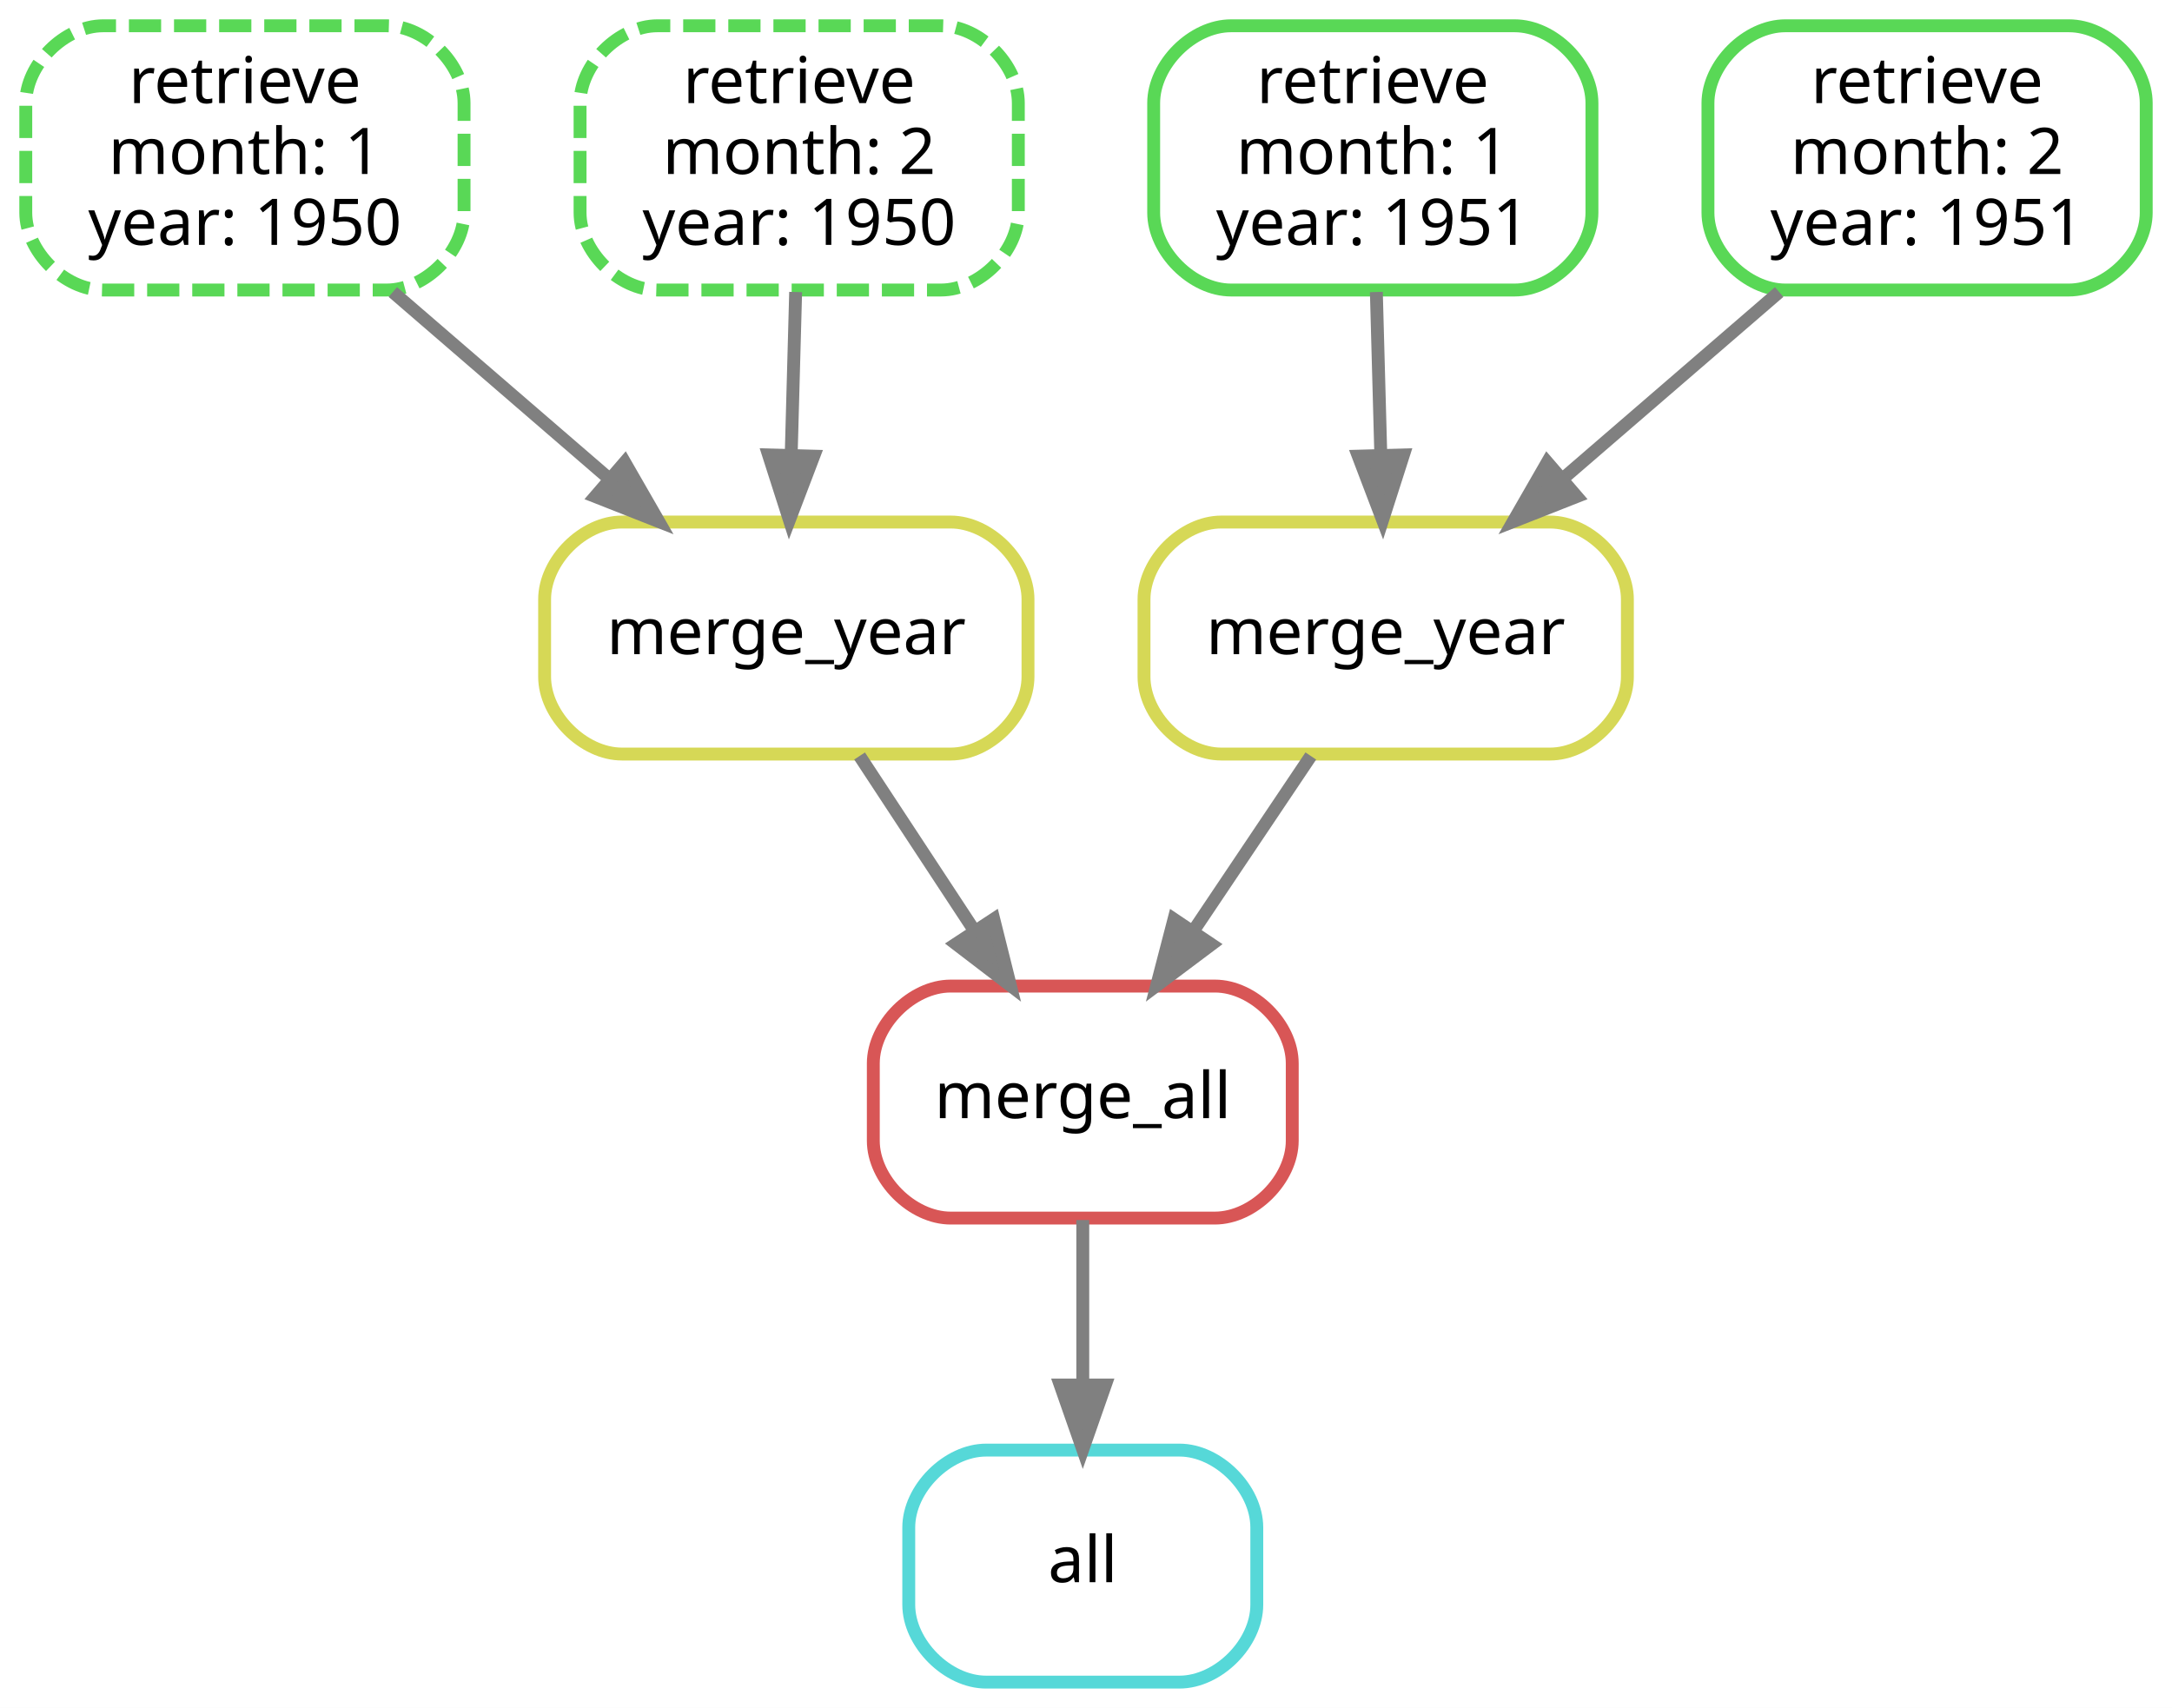
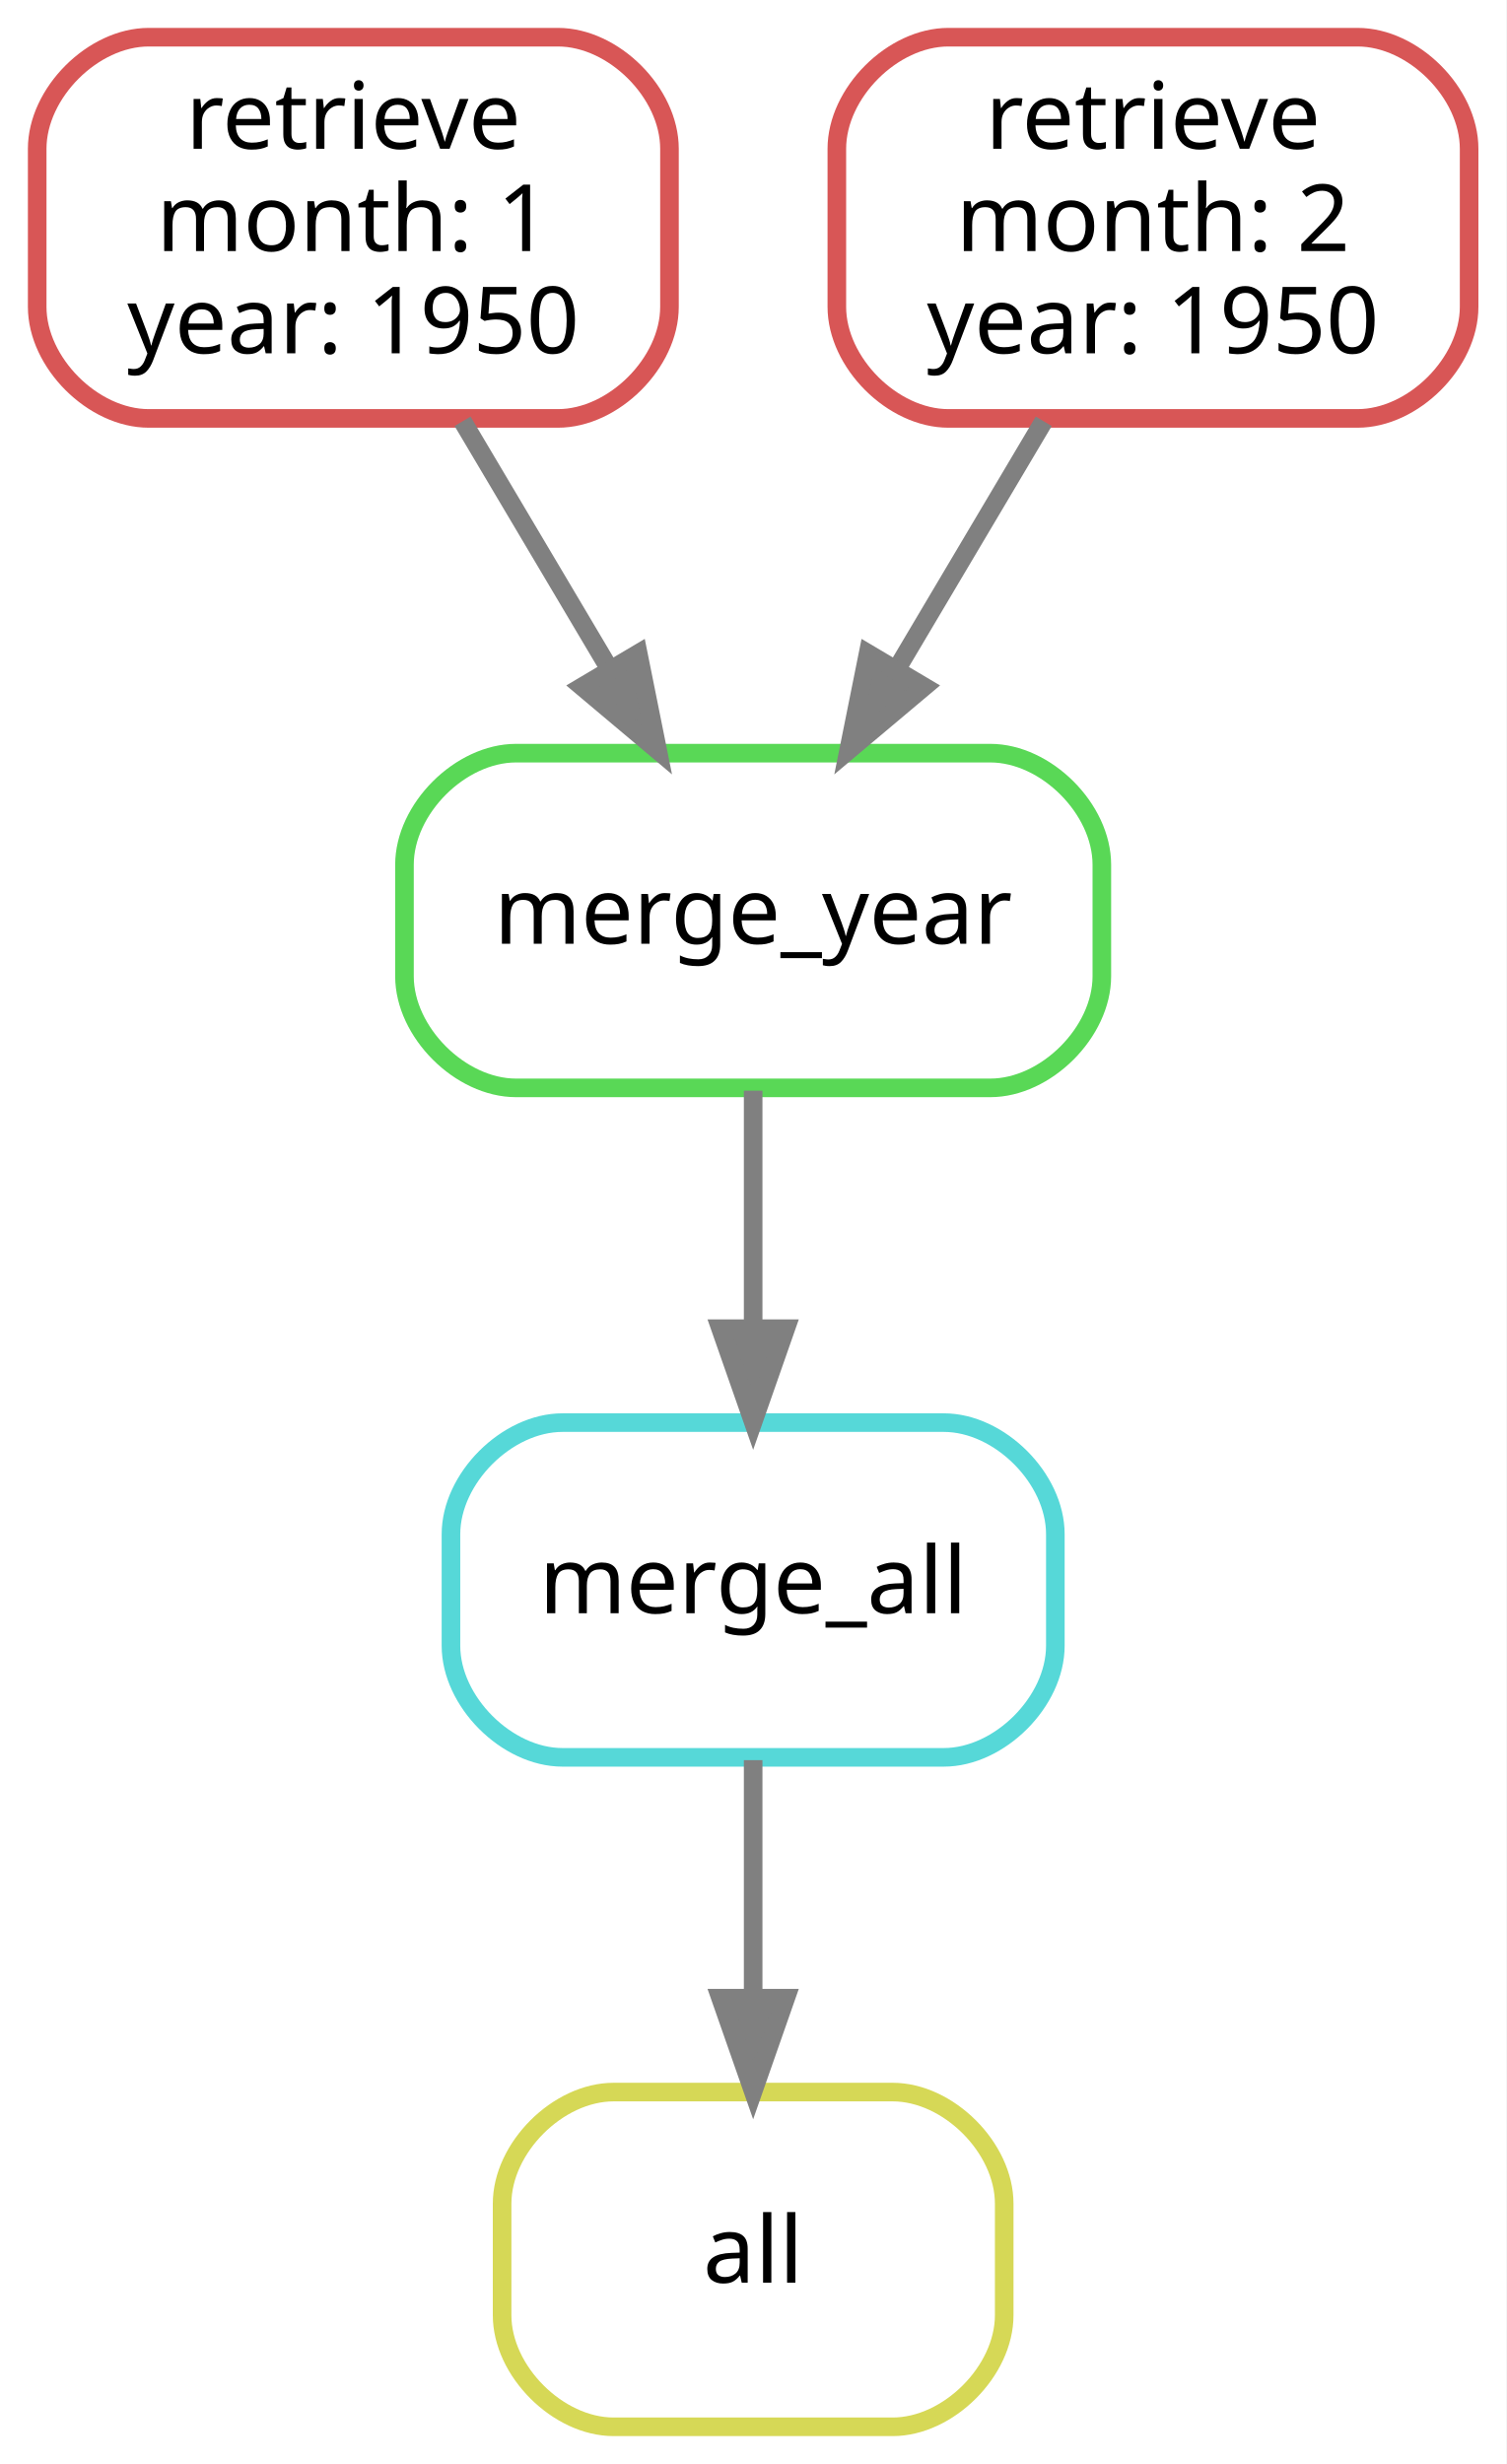
- <svg xmlns="http://www.w3.org/2000/svg" width="337pt" height="265pt" viewBox="0.00 0.00 337.00 265.00">
+ <svg xmlns="http://www.w3.org/2000/svg" width="162pt" height="265pt" viewBox="0.00 0.00 162.00 265.00">
  <g id="graph0" class="graph" transform="scale(1 1) rotate(0) translate(4 261)">
-     <polygon fill="white" stroke="transparent" points="-4,4 -4,-261 333,-261 333,4 -4,4" />
+     <polygon fill="white" stroke="transparent" points="-4,4 -4,-261 158,-261 158,4 -4,4" />
    <g id="node1" class="node">
-       <path fill="none" stroke="#56d8d8" stroke-width="2" d="M179,-36C179,-36 149,-36 149,-36 143,-36 137,-30 137,-24 137,-24 137,-12 137,-12 137,-6 143,0 149,0 149,0 179,0 179,0 185,0 191,-6 191,-12 191,-12 191,-24 191,-24 191,-30 185,-36 179,-36" />
-       <text text-anchor="middle" x="164" y="-15.5" font-family="sans" font-size="10.00">all</text>
+       <path fill="none" stroke="#d6d856" stroke-width="2" d="M92,-36C92,-36 62,-36 62,-36 56,-36 50,-30 50,-24 50,-24 50,-12 50,-12 50,-6 56,0 62,0 62,0 92,0 92,0 98,0 104,-6 104,-12 104,-12 104,-24 104,-24 104,-30 98,-36 92,-36" />
+       <text text-anchor="middle" x="77" y="-15.5" font-family="sans" font-size="10.00">all</text>
    </g>
    <g id="node2" class="node">
-       <path fill="none" stroke="#d85656" stroke-width="2" d="M184.5,-108C184.5,-108 143.5,-108 143.5,-108 137.5,-108 131.5,-102 131.5,-96 131.5,-96 131.5,-84 131.5,-84 131.5,-78 137.5,-72 143.5,-72 143.5,-72 184.5,-72 184.5,-72 190.5,-72 196.5,-78 196.5,-84 196.5,-84 196.5,-96 196.5,-96 196.5,-102 190.5,-108 184.5,-108" />
-       <text text-anchor="middle" x="164" y="-87.5" font-family="sans" font-size="10.00">merge_all</text>
+       <path fill="none" stroke="#56d8d8" stroke-width="2" d="M97.5,-108C97.5,-108 56.5,-108 56.5,-108 50.5,-108 44.5,-102 44.5,-96 44.5,-96 44.5,-84 44.5,-84 44.5,-78 50.5,-72 56.5,-72 56.5,-72 97.5,-72 97.5,-72 103.5,-72 109.5,-78 109.5,-84 109.5,-84 109.5,-96 109.5,-96 109.5,-102 103.5,-108 97.5,-108" />
+       <text text-anchor="middle" x="77" y="-87.5" font-family="sans" font-size="10.00">merge_all</text>
    </g>
    <g id="edge1" class="edge">
-       <path fill="none" stroke="grey" stroke-width="2" d="M164,-71.7C164,-63.98 164,-54.71 164,-46.11" />
-       <polygon fill="grey" stroke="grey" stroke-width="2" points="167.5,-46.1 164,-36.1 160.5,-46.1 167.5,-46.1" />
+       <path fill="none" stroke="grey" stroke-width="2" d="M77,-71.7C77,-63.98 77,-54.71 77,-46.11" />
+       <polygon fill="grey" stroke="grey" stroke-width="2" points="80.5,-46.1 77,-36.1 73.5,-46.1 80.5,-46.1" />
    </g>
    <g id="node3" class="node">
-       <path fill="none" stroke="#d6d856" stroke-width="2" d="M143.5,-180C143.5,-180 92.5,-180 92.5,-180 86.5,-180 80.5,-174 80.5,-168 80.5,-168 80.5,-156 80.5,-156 80.5,-150 86.5,-144 92.5,-144 92.5,-144 143.5,-144 143.5,-144 149.5,-144 155.5,-150 155.5,-156 155.5,-156 155.5,-168 155.5,-168 155.5,-174 149.5,-180 143.5,-180" />
-       <text text-anchor="middle" x="118" y="-159.5" font-family="sans" font-size="10.00">merge_year</text>
+       <path fill="none" stroke="#59d856" stroke-width="2" d="M102.5,-180C102.5,-180 51.5,-180 51.5,-180 45.5,-180 39.5,-174 39.5,-168 39.5,-168 39.5,-156 39.5,-156 39.5,-150 45.5,-144 51.5,-144 51.5,-144 102.5,-144 102.5,-144 108.5,-144 114.5,-150 114.5,-156 114.5,-156 114.5,-168 114.5,-168 114.5,-174 108.5,-180 102.5,-180" />
+       <text text-anchor="middle" x="77" y="-159.5" font-family="sans" font-size="10.00">merge_year</text>
    </g>
    <g id="edge2" class="edge">
-       <path fill="none" stroke="grey" stroke-width="2" d="M129.37,-143.7C134.72,-135.56 141.2,-125.69 147.11,-116.7" />
-       <polygon fill="grey" stroke="grey" stroke-width="2" points="150.19,-118.38 152.76,-108.1 144.34,-114.54 150.19,-118.38" />
+       <path fill="none" stroke="grey" stroke-width="2" d="M77,-143.7C77,-135.98 77,-126.71 77,-118.11" />
+       <polygon fill="grey" stroke="grey" stroke-width="2" points="80.5,-118.1 77,-108.1 73.5,-118.1 80.5,-118.1" />
    </g>
    <g id="node4" class="node">
-       <path fill="none" stroke="#59d856" stroke-width="2" stroke-dasharray="5,2" d="M56,-257C56,-257 12,-257 12,-257 6,-257 0,-251 0,-245 0,-245 0,-228 0,-228 0,-222 6,-216 12,-216 12,-216 56,-216 56,-216 62,-216 68,-222 68,-228 68,-228 68,-245 68,-245 68,-251 62,-257 56,-257" />
+       <path fill="none" stroke="#d85656" stroke-width="2" d="M56,-257C56,-257 12,-257 12,-257 6,-257 0,-251 0,-245 0,-245 0,-228 0,-228 0,-222 6,-216 12,-216 12,-216 56,-216 56,-216 62,-216 68,-222 68,-228 68,-228 68,-245 68,-245 68,-251 62,-257 56,-257" />
      <text text-anchor="middle" x="34" y="-245" font-family="sans" font-size="10.00">retrieve</text>
      <text text-anchor="middle" x="34" y="-234" font-family="sans" font-size="10.00">month: 1</text>
      <text text-anchor="middle" x="34" y="-223" font-family="sans" font-size="10.00">year: 1950</text>
    </g>
-     <g id="edge4" class="edge">
-       <path fill="none" stroke="grey" stroke-width="2" d="M56.95,-215.69C67.35,-206.72 79.72,-196.04 90.6,-186.65" />
-       <polygon fill="grey" stroke="grey" stroke-width="2" points="92.93,-189.26 98.21,-180.08 88.36,-183.96 92.93,-189.26" />
+     <g id="edge3" class="edge">
+       <path fill="none" stroke="grey" stroke-width="2" d="M45.75,-215.69C50.62,-207.47 56.34,-197.83 61.55,-189.05" />
+       <polygon fill="grey" stroke="grey" stroke-width="2" points="64.64,-190.71 66.73,-180.32 58.62,-187.14 64.64,-190.71" />
    </g>
    <g id="node5" class="node">
-       <path fill="none" stroke="#59d856" stroke-width="2" stroke-dasharray="5,2" d="M142,-257C142,-257 98,-257 98,-257 92,-257 86,-251 86,-245 86,-245 86,-228 86,-228 86,-222 92,-216 98,-216 98,-216 142,-216 142,-216 148,-216 154,-222 154,-228 154,-228 154,-245 154,-245 154,-251 148,-257 142,-257" />
+       <path fill="none" stroke="#d85656" stroke-width="2" d="M142,-257C142,-257 98,-257 98,-257 92,-257 86,-251 86,-245 86,-245 86,-228 86,-228 86,-222 92,-216 98,-216 98,-216 142,-216 142,-216 148,-216 154,-222 154,-228 154,-228 154,-245 154,-245 154,-251 148,-257 142,-257" />
      <text text-anchor="middle" x="120" y="-245" font-family="sans" font-size="10.00">retrieve</text>
      <text text-anchor="middle" x="120" y="-234" font-family="sans" font-size="10.00">month: 2</text>
      <text text-anchor="middle" x="120" y="-223" font-family="sans" font-size="10.00">year: 1950</text>
    </g>
-     <g id="edge5" class="edge">
-       <path fill="none" stroke="grey" stroke-width="2" d="M119.45,-215.69C119.24,-207.91 118.99,-198.84 118.76,-190.45" />
-       <polygon fill="grey" stroke="grey" stroke-width="2" points="122.25,-190.22 118.48,-180.32 115.25,-190.41 122.25,-190.22" />
-     </g>
-     <g id="node6" class="node">
-       <path fill="none" stroke="#d6d856" stroke-width="2" d="M236.5,-180C236.5,-180 185.5,-180 185.5,-180 179.5,-180 173.5,-174 173.5,-168 173.5,-168 173.5,-156 173.5,-156 173.5,-150 179.5,-144 185.5,-144 185.5,-144 236.5,-144 236.5,-144 242.5,-144 248.5,-150 248.5,-156 248.5,-156 248.5,-168 248.5,-168 248.5,-174 242.5,-180 236.5,-180" />
-       <text text-anchor="middle" x="211" y="-159.5" font-family="sans" font-size="10.00">merge_year</text>
-     </g>
-     <g id="edge3" class="edge">
-       <path fill="none" stroke="grey" stroke-width="2" d="M199.38,-143.7C193.86,-135.47 187.15,-125.48 181.07,-116.42" />
-       <polygon fill="grey" stroke="grey" stroke-width="2" points="183.96,-114.46 175.48,-108.1 178.15,-118.36 183.96,-114.46" />
-     </g>
-     <g id="node7" class="node">
-       <path fill="none" stroke="#59d856" stroke-width="2" d="M231,-257C231,-257 187,-257 187,-257 181,-257 175,-251 175,-245 175,-245 175,-228 175,-228 175,-222 181,-216 187,-216 187,-216 231,-216 231,-216 237,-216 243,-222 243,-228 243,-228 243,-245 243,-245 243,-251 237,-257 231,-257" />
-       <text text-anchor="middle" x="209" y="-245" font-family="sans" font-size="10.00">retrieve</text>
-       <text text-anchor="middle" x="209" y="-234" font-family="sans" font-size="10.00">month: 1</text>
-       <text text-anchor="middle" x="209" y="-223" font-family="sans" font-size="10.00">year: 1951</text>
-     </g>
-     <g id="edge6" class="edge">
-       <path fill="none" stroke="grey" stroke-width="2" d="M209.55,-215.69C209.76,-207.91 210.01,-198.84 210.24,-190.45" />
-       <polygon fill="grey" stroke="grey" stroke-width="2" points="213.75,-190.41 210.52,-180.32 206.75,-190.22 213.75,-190.41" />
-     </g>
-     <g id="node8" class="node">
-       <path fill="none" stroke="#59d856" stroke-width="2" d="M317,-257C317,-257 273,-257 273,-257 267,-257 261,-251 261,-245 261,-245 261,-228 261,-228 261,-222 267,-216 273,-216 273,-216 317,-216 317,-216 323,-216 329,-222 329,-228 329,-228 329,-245 329,-245 329,-251 323,-257 317,-257" />
-       <text text-anchor="middle" x="295" y="-245" font-family="sans" font-size="10.00">retrieve</text>
-       <text text-anchor="middle" x="295" y="-234" font-family="sans" font-size="10.00">month: 2</text>
-       <text text-anchor="middle" x="295" y="-223" font-family="sans" font-size="10.00">year: 1951</text>
-     </g>
-     <g id="edge7" class="edge">
-       <path fill="none" stroke="grey" stroke-width="2" d="M272.05,-215.69C261.65,-206.72 249.28,-196.04 238.4,-186.65" />
-       <polygon fill="grey" stroke="grey" stroke-width="2" points="240.64,-183.96 230.79,-180.08 236.07,-189.26 240.64,-183.96" />
+     <g id="edge4" class="edge">
+       <path fill="none" stroke="grey" stroke-width="2" d="M108.25,-215.69C103.38,-207.47 97.66,-197.83 92.45,-189.05" />
+       <polygon fill="grey" stroke="grey" stroke-width="2" points="95.38,-187.14 87.27,-180.32 89.36,-190.71 95.38,-187.14" />
    </g>
  </g>
</svg>
